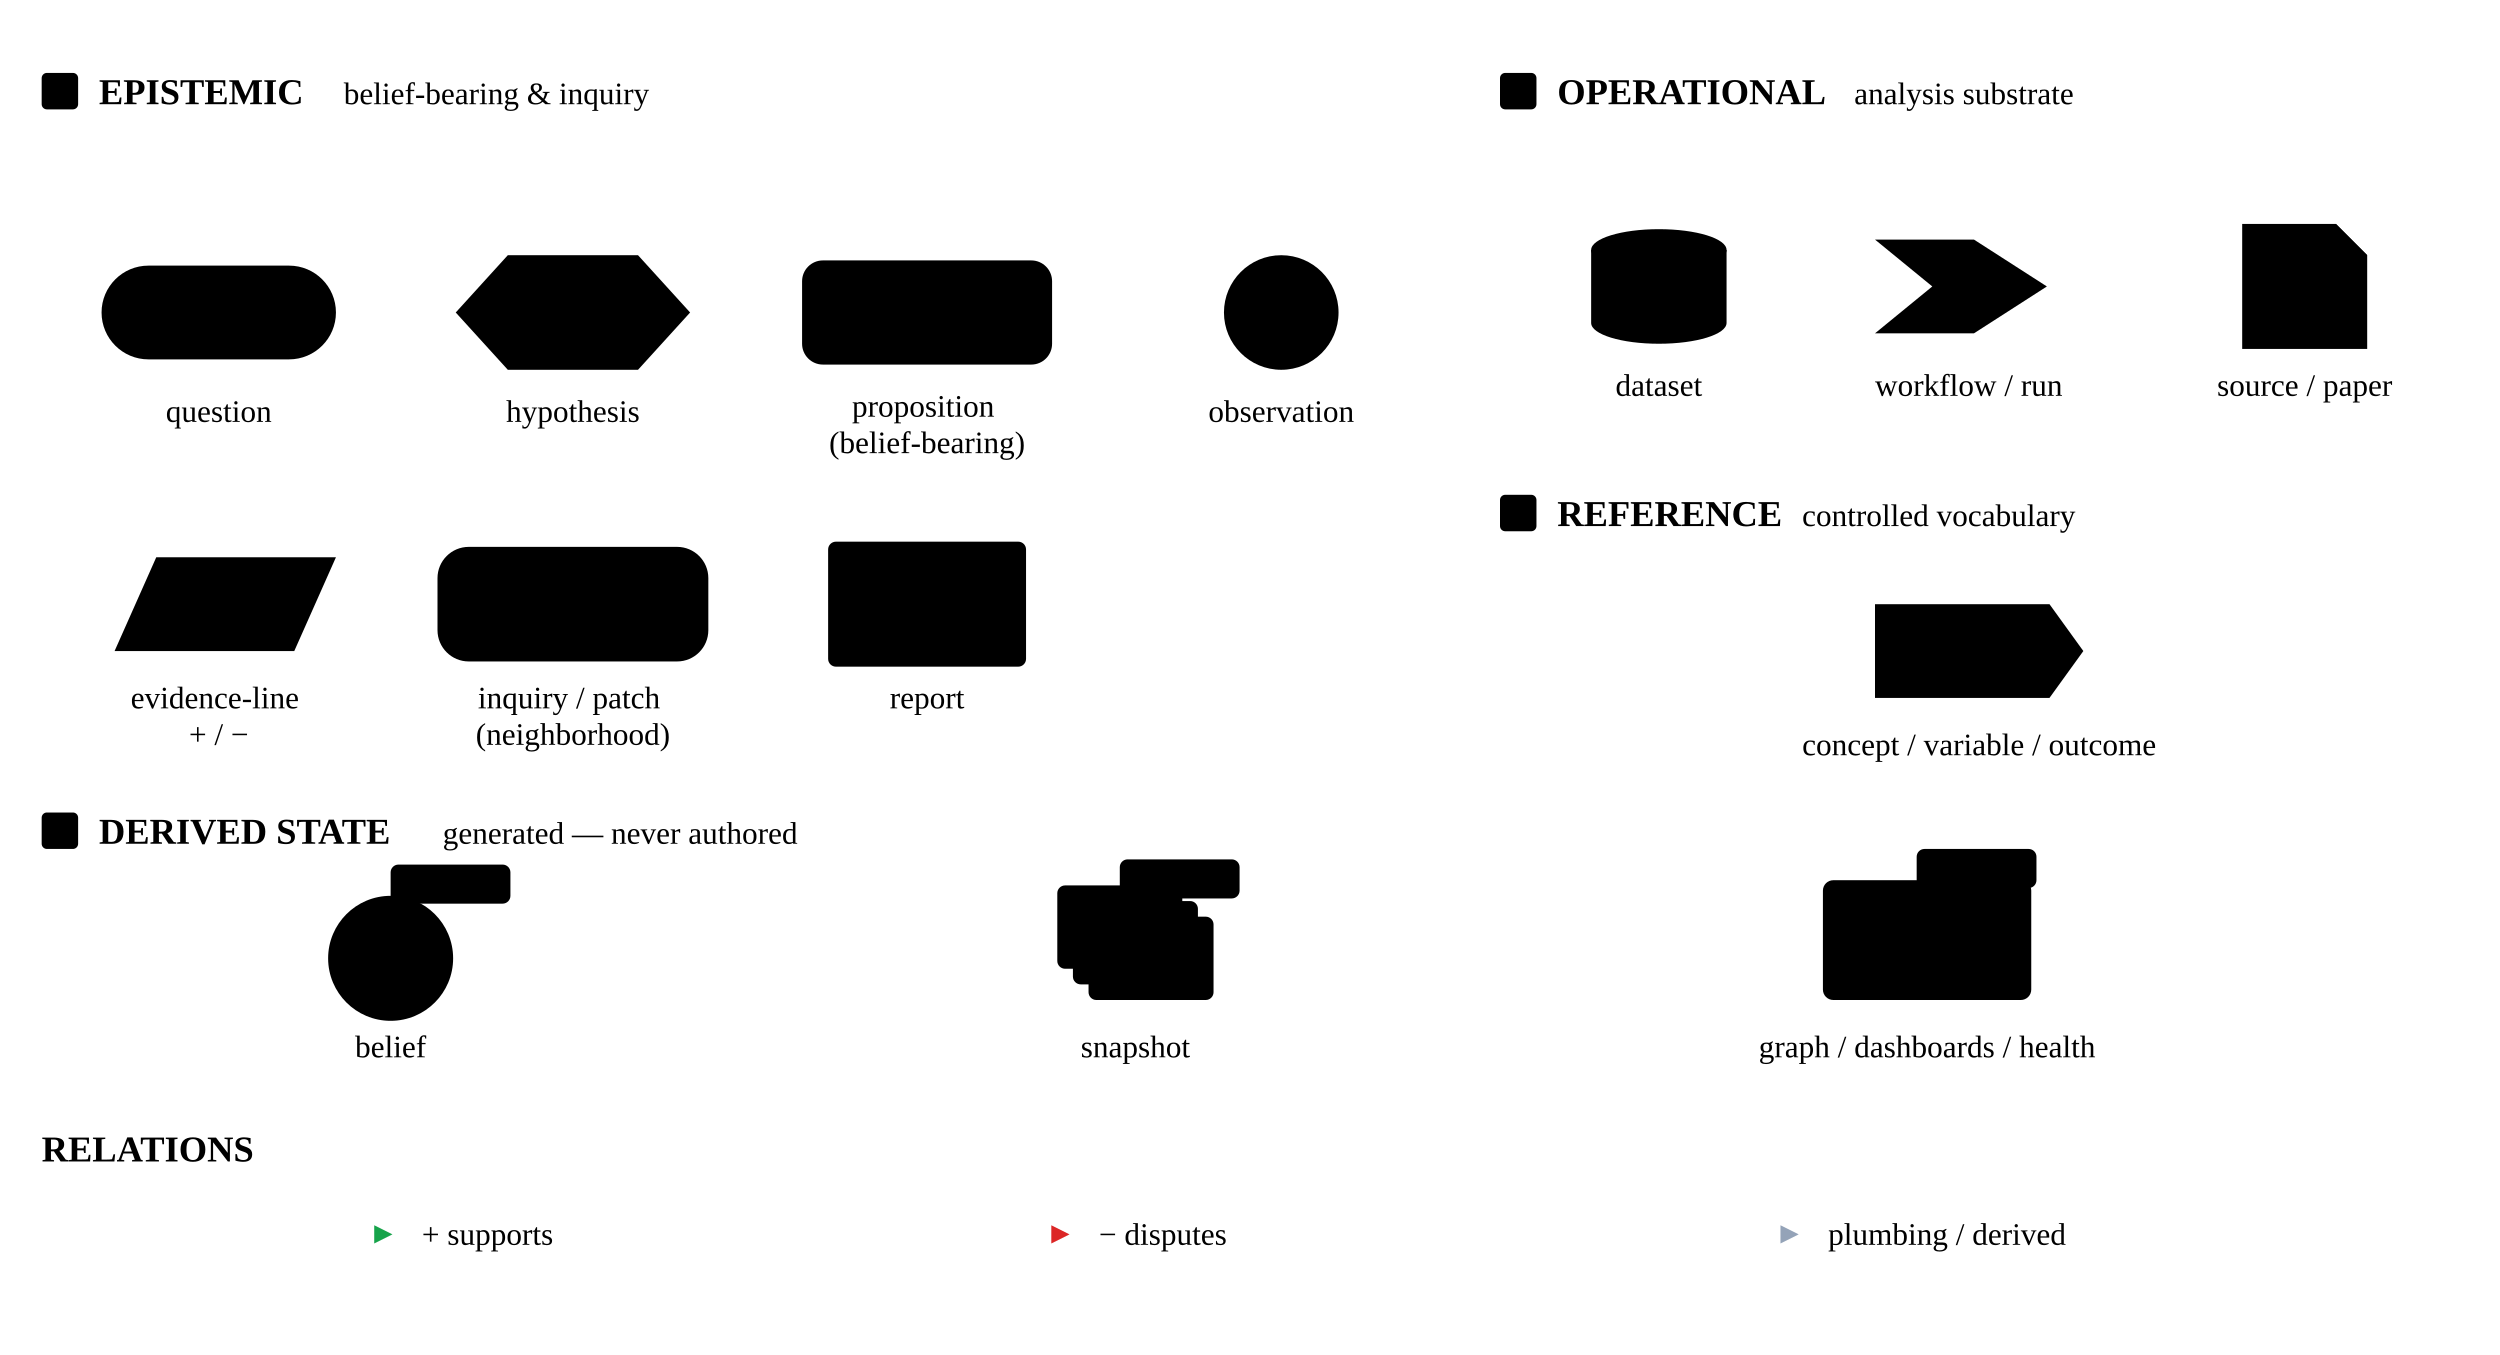
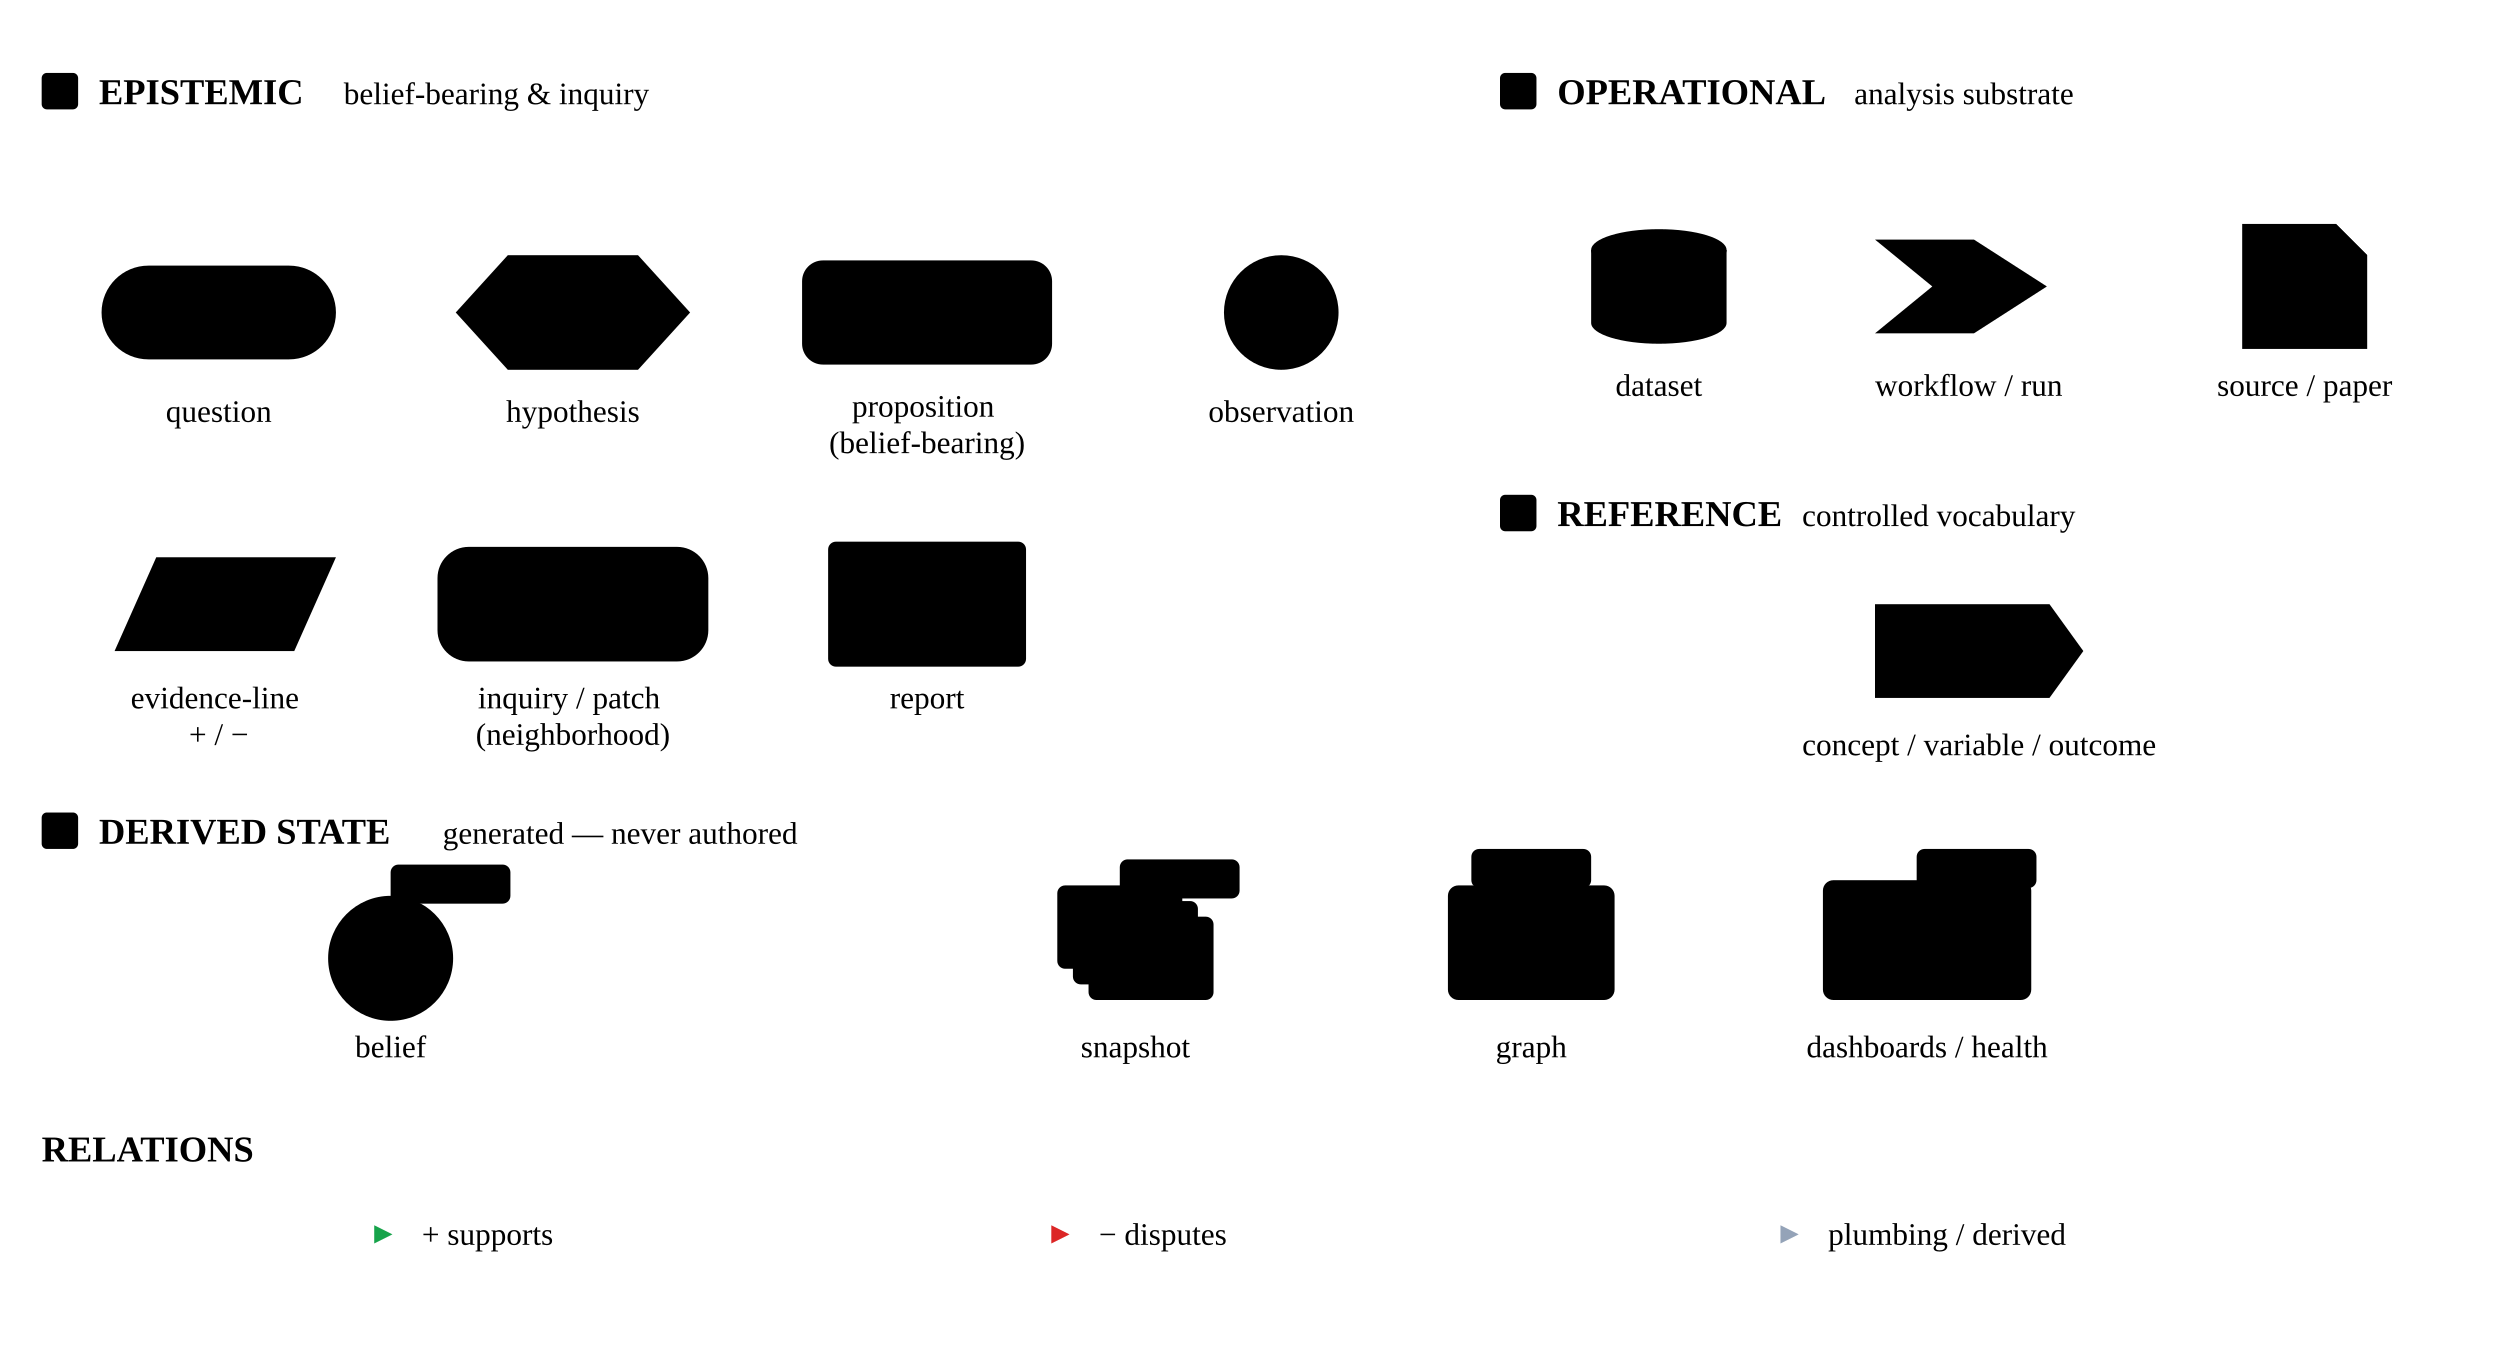
<svg xmlns="http://www.w3.org/2000/svg" class="sci-figure" role="img" viewBox="0 0 960 520">
  <defs>
    <marker id="arrow-support" viewBox="0 0 10 10" refX="9" refY="5" markerWidth="7" markerHeight="7" orient="auto-start-reverse">
      <path d="M0,0 L10,5 L0,10 z" fill="#16A34A" />
    </marker>
    <marker id="arrow-dispute" viewBox="0 0 10 10" refX="9" refY="5" markerWidth="7" markerHeight="7" orient="auto-start-reverse">
      <path d="M0,0 L10,5 L0,10 z" fill="#DC2626" />
    </marker>
    <marker id="arrow-plumbing" viewBox="0 0 10 10" refX="9" refY="5" markerWidth="7" markerHeight="7" orient="auto-start-reverse">
      <path d="M0,0 L10,5 L0,10 z" fill="#94A3B8" />
    </marker>
  </defs>
  <rect class="sci-epistemic" x="16" y="28" width="14" height="14" rx="2" />
  <text x="38" y="40" font-size="14" font-weight="700">EPISTEMIC</text>
  <text x="132" y="40" class="muted" font-size="12">belief-bearing &amp; inquiry</text>
  <rect class="sci-epistemic" x="39" y="102" width="90" height="36" rx="18" />
  <text x="84" y="162" text-anchor="middle" font-size="12">question</text>
  <polygon class="sci-epistemic" points="175,120 195,98 245,98 265,120 245,142 195,142" />
  <text x="220" y="162" text-anchor="middle" font-size="12">hypothesis</text>
  <rect class="sci-proposition" x="308" y="100" width="96" height="40" rx="8" />
  <text x="356" y="160" text-anchor="middle" font-size="12">
    <tspan x="356" dy="0">proposition</tspan>
    <tspan x="356" dy="14">(belief-bearing)</tspan>
  </text>
  <circle class="sci-epistemic" cx="492" cy="120" r="22" />
  <text x="492" y="162" text-anchor="middle" font-size="12">observation</text>
  <polygon class="sci-epistemic" points="44,250 60,214 129,214 113,250" />
  <text x="84" y="272" text-anchor="middle" font-size="12">
    <tspan x="84" dy="0">evidence-line</tspan>
    <tspan x="84" dy="14">+ / −</tspan>
  </text>
  <rect class="sci-epistemic" x="168" y="210" width="104" height="44" rx="12" stroke-dasharray="6 5" />
  <text x="220" y="272" text-anchor="middle" font-size="12">
    <tspan x="220" dy="0">inquiry / patch</tspan>
    <tspan x="220" dy="14">(neighborhood)</tspan>
  </text>
  <rect class="sci-epistemic" x="318" y="208" width="76" height="48" rx="3" />
  <rect class="muted" x="330" y="220" width="52" height="3" />
  <rect class="muted" x="330" y="230" width="52" height="3" />
  <rect class="muted" x="330" y="240" width="40" height="3" />
  <text x="356" y="272" text-anchor="middle" font-size="12">report</text>
  <rect class="sci-operational" x="576" y="28" width="14" height="14" rx="2" />
  <text x="598" y="40" font-size="14" font-weight="700">OPERATIONAL</text>
  <text x="712" y="40" class="muted" font-size="12">analysis substrate</text>
  <path class="sci-operational" d="M611,96 V124 A26,8 0 0 0 663,124 V96" />
  <ellipse class="sci-operational" cx="637" cy="96" rx="26" ry="8" />
  <text x="637" y="152" text-anchor="middle" font-size="12">dataset</text>
  <polygon class="sci-operational" points="720,92 758,92 786,110 758,128 720,128 742,110" />
  <text x="756" y="152" text-anchor="middle" font-size="12">workflow / run</text>
  <path class="sci-operational" d="M861,86 H897 L909,98 V134 H861 Z" />
  <polygon class="muted" points="897,86 897,98 909,98" />
  <text x="885" y="152" text-anchor="middle" font-size="12">source / paper</text>
  <rect class="sci-reference" x="576" y="190" width="14" height="14" rx="2" />
  <text x="598" y="202" font-size="14" font-weight="700">REFERENCE</text>
  <text x="692" y="202" class="muted" font-size="12">controlled vocabulary</text>
  <polygon class="sci-reference" points="720,232 787,232 800,250 787,268 720,268" />
  <circle class="muted" cx="731" cy="250" r="4" />
  <text x="760" y="290" text-anchor="middle" font-size="12">concept / variable / outcome</text>
  <rect class="sci-derived" x="16" y="312" width="14" height="14" rx="2" />
  <text x="38" y="324" font-size="14" font-weight="700">DERIVED STATE</text>
  <text x="170" y="324" class="muted" font-size="12">generated — never authored</text>
  <circle class="sci-derived" cx="150" cy="368" r="24" />
  <path class="sci-derived" fill="none" stroke-width="4" d="M133,385 A24,24 0 1 1 167,385" />
  <polygon class="muted" points="150,368 167,357 165,363" />
  <rect class="sci-badge" x="150" y="332" width="46" height="15" rx="3" />
  <text class="sci-badge-text" x="173" y="343" text-anchor="middle">derived</text>
  <text x="150" y="406" text-anchor="middle" font-size="12">belief</text>
  <rect class="sci-derived" x="406" y="340" width="48" height="32" rx="3" />
  <rect class="sci-derived" x="412" y="346" width="48" height="32" rx="3" />
  <rect class="sci-derived" x="418" y="352" width="48" height="32" rx="3" />
  <rect class="sci-badge" x="430" y="330" width="46" height="15" rx="3" />
  <text class="sci-badge-text" x="453" y="341" text-anchor="middle">derived</text>
  <text x="436" y="406" text-anchor="middle" font-size="12">snapshot</text>
+   <rect class="sci-derived" x="556" y="340" width="64" height="44" rx="4" />
+   <g class="sci-graph-edge">
+     <line x1="566" y1="362" x2="581" y2="349" />
+     <line x1="566" y1="362" x2="584" y2="375" />
+     <line x1="581" y1="349" x2="584" y2="375" />
+     <line x1="581" y1="349" x2="598" y2="357" />
+     <line x1="584" y1="375" x2="595" y2="378" />
+     <line x1="598" y1="357" x2="595" y2="378" />
+     <line x1="598" y1="357" x2="612" y2="368" />
+     <line x1="595" y1="378" x2="612" y2="368" />
+   </g>
+   <g class="sci-graph-node">
+     <circle cx="566" cy="362" r="3.2" />
+     <circle cx="581" cy="349" r="3.2" />
+     <circle cx="584" cy="375" r="3.2" />
+     <circle cx="598" cy="357" r="3.2" />
+     <circle cx="595" cy="378" r="3.2" />
+     <circle cx="612" cy="368" r="3.2" />
+   </g>
+   <rect class="sci-badge" x="565" y="326" width="46" height="15" rx="3" />
+   <text class="sci-badge-text" x="588" y="337" text-anchor="middle">derived</text>
+   <text x="588" y="406" text-anchor="middle" font-size="12">graph</text>
  <rect class="sci-derived" x="700" y="338" width="80" height="46" rx="4" />
  <rect class="muted" x="712" y="366" width="10" height="12" />
  <rect class="muted" x="730" y="358" width="10" height="20" />
  <rect class="muted" x="748" y="350" width="10" height="28" />
  <rect class="sci-badge" x="736" y="326" width="46" height="15" rx="3" />
  <text class="sci-badge-text" x="759" y="337" text-anchor="middle">derived</text>
-   <text x="740" y="406" text-anchor="middle" font-size="12">graph / dashboards / health</text>
+   <text x="740" y="406" text-anchor="middle" font-size="12">dashboards / health</text>
  <text x="16" y="446" font-size="14" font-weight="700">RELATIONS</text>
  <line class="sci-edge-support" x1="60" y1="474" x2="150" y2="474" marker-end="url(#arrow-support)" />
  <text x="162" y="478" font-size="12">+ supports</text>
  <line class="sci-edge-dispute" x1="320" y1="474" x2="410" y2="474" marker-end="url(#arrow-dispute)" />
  <text x="422" y="478" font-size="12">− disputes</text>
  <line class="sci-edge-plumbing" x1="600" y1="474" x2="690" y2="474" marker-end="url(#arrow-plumbing)" />
  <text x="702" y="478" font-size="12">plumbing / derived</text>
</svg>
